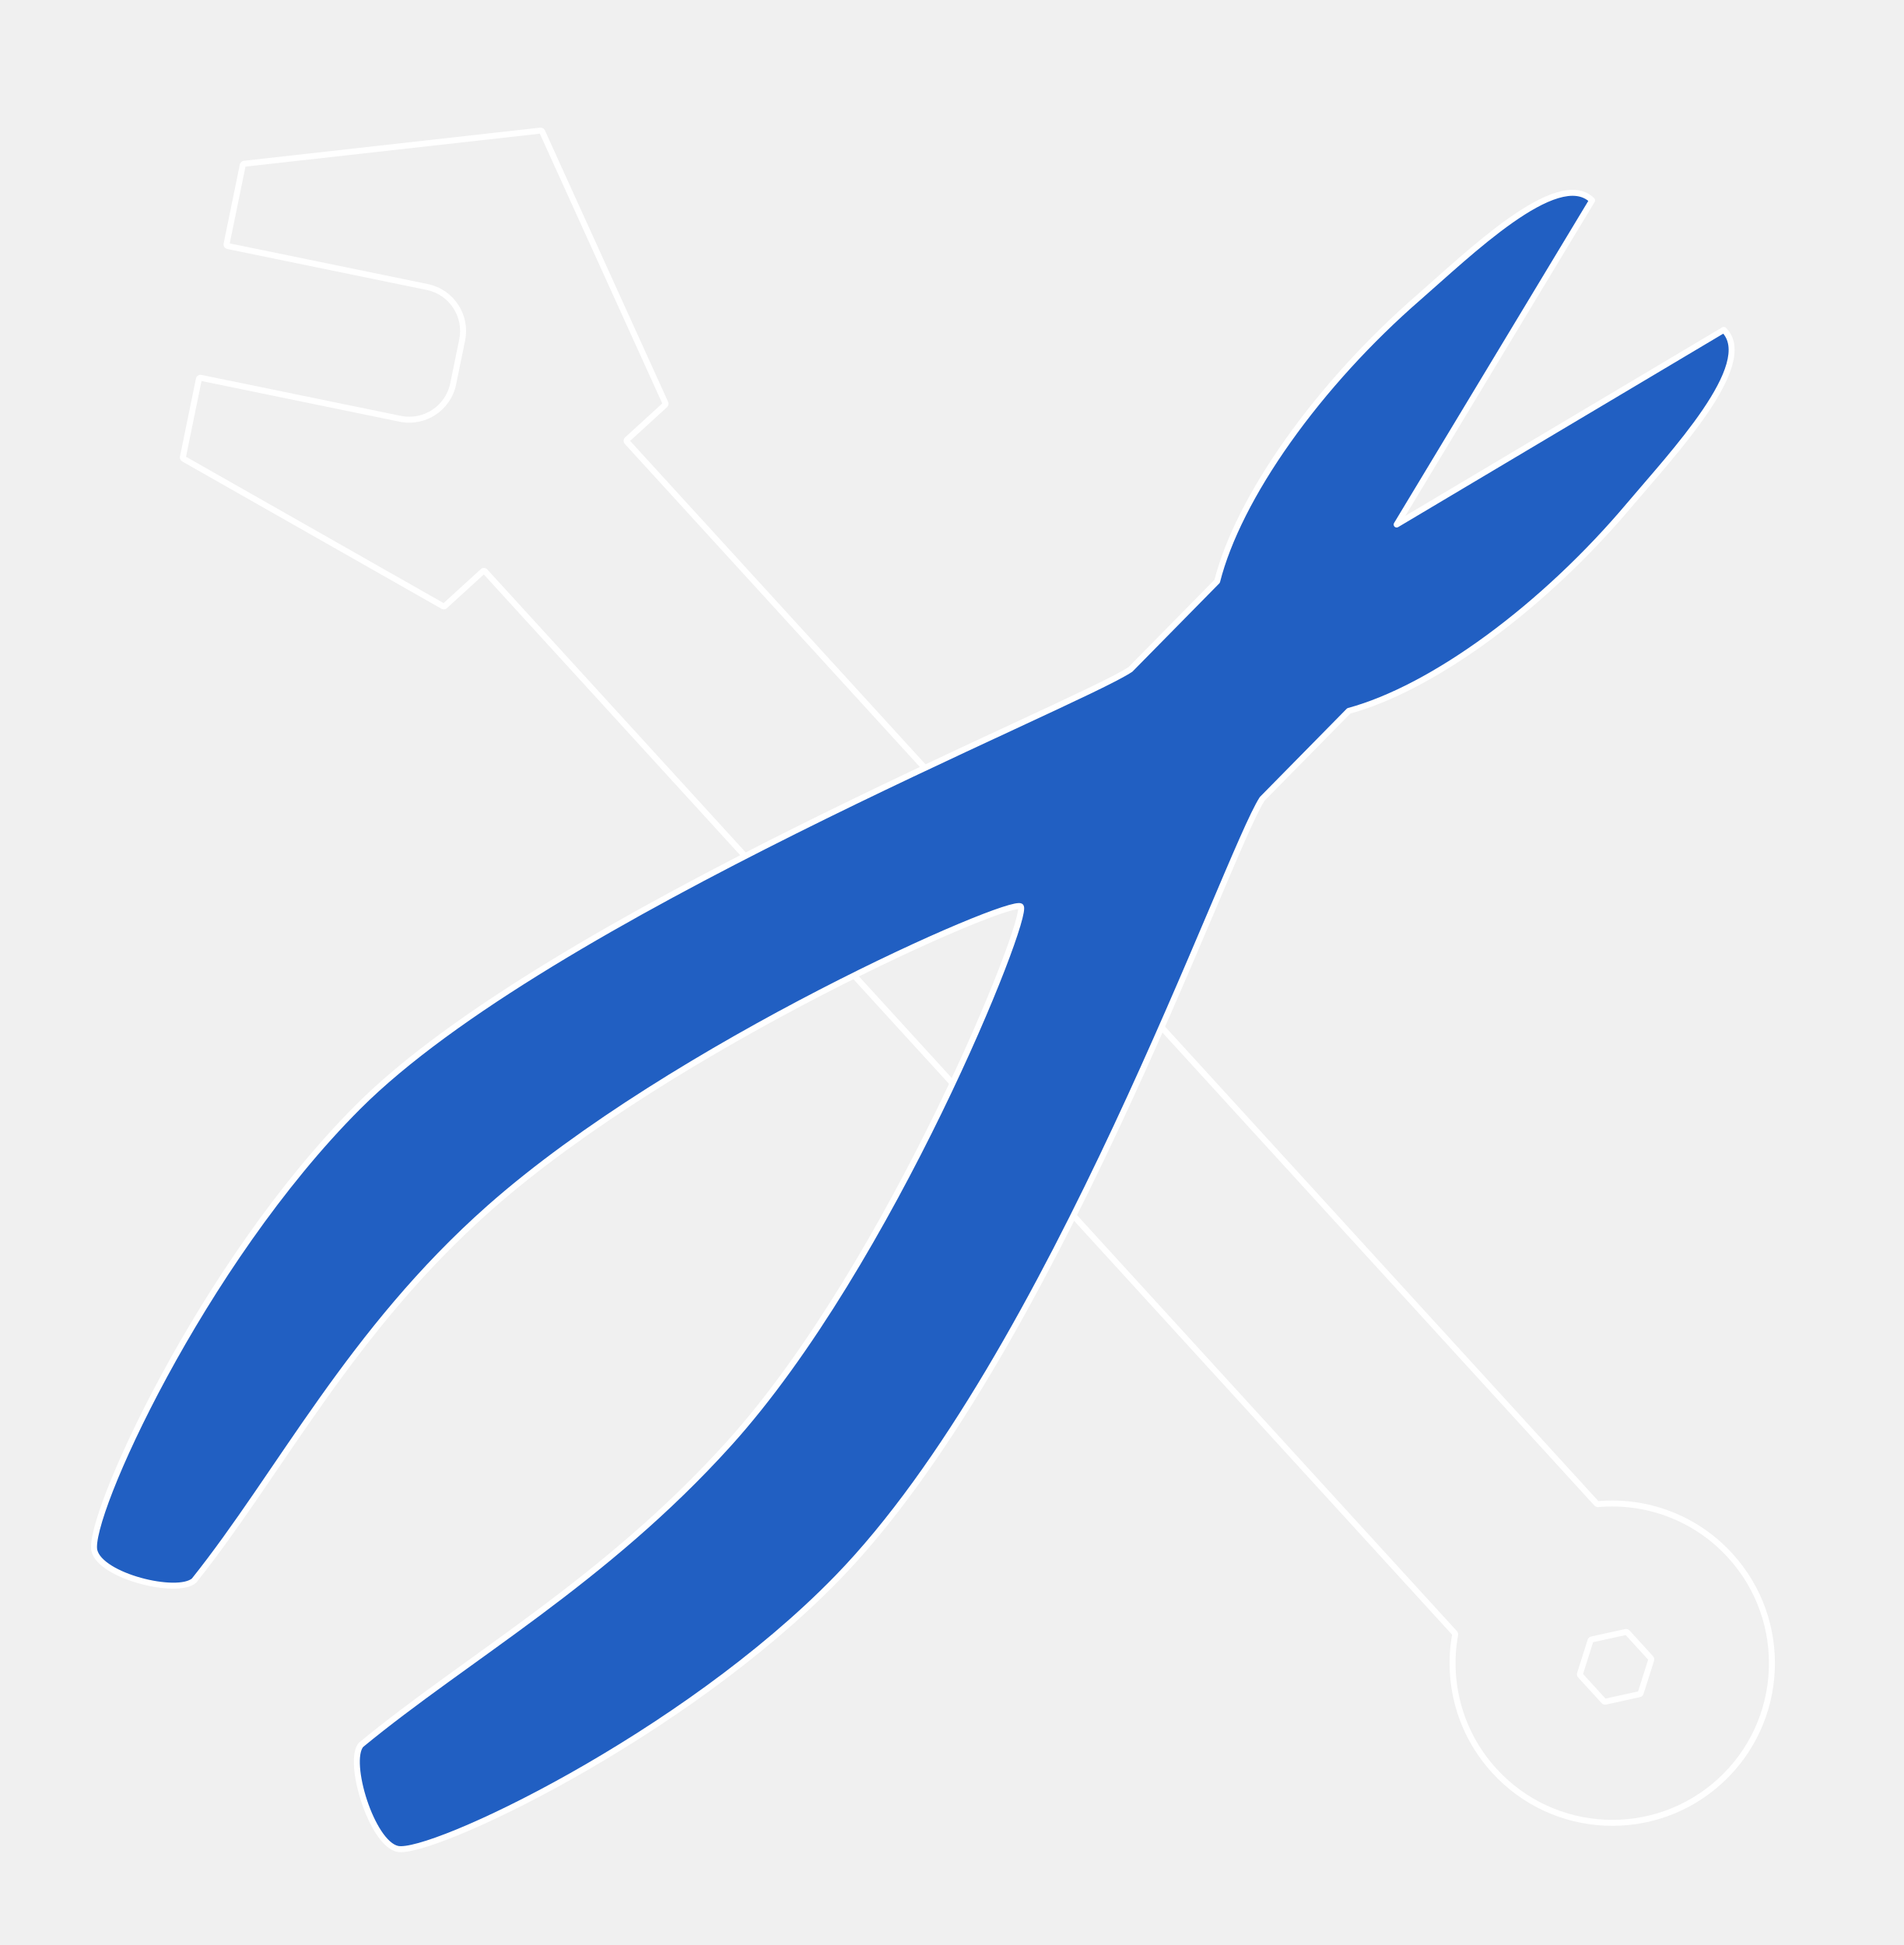
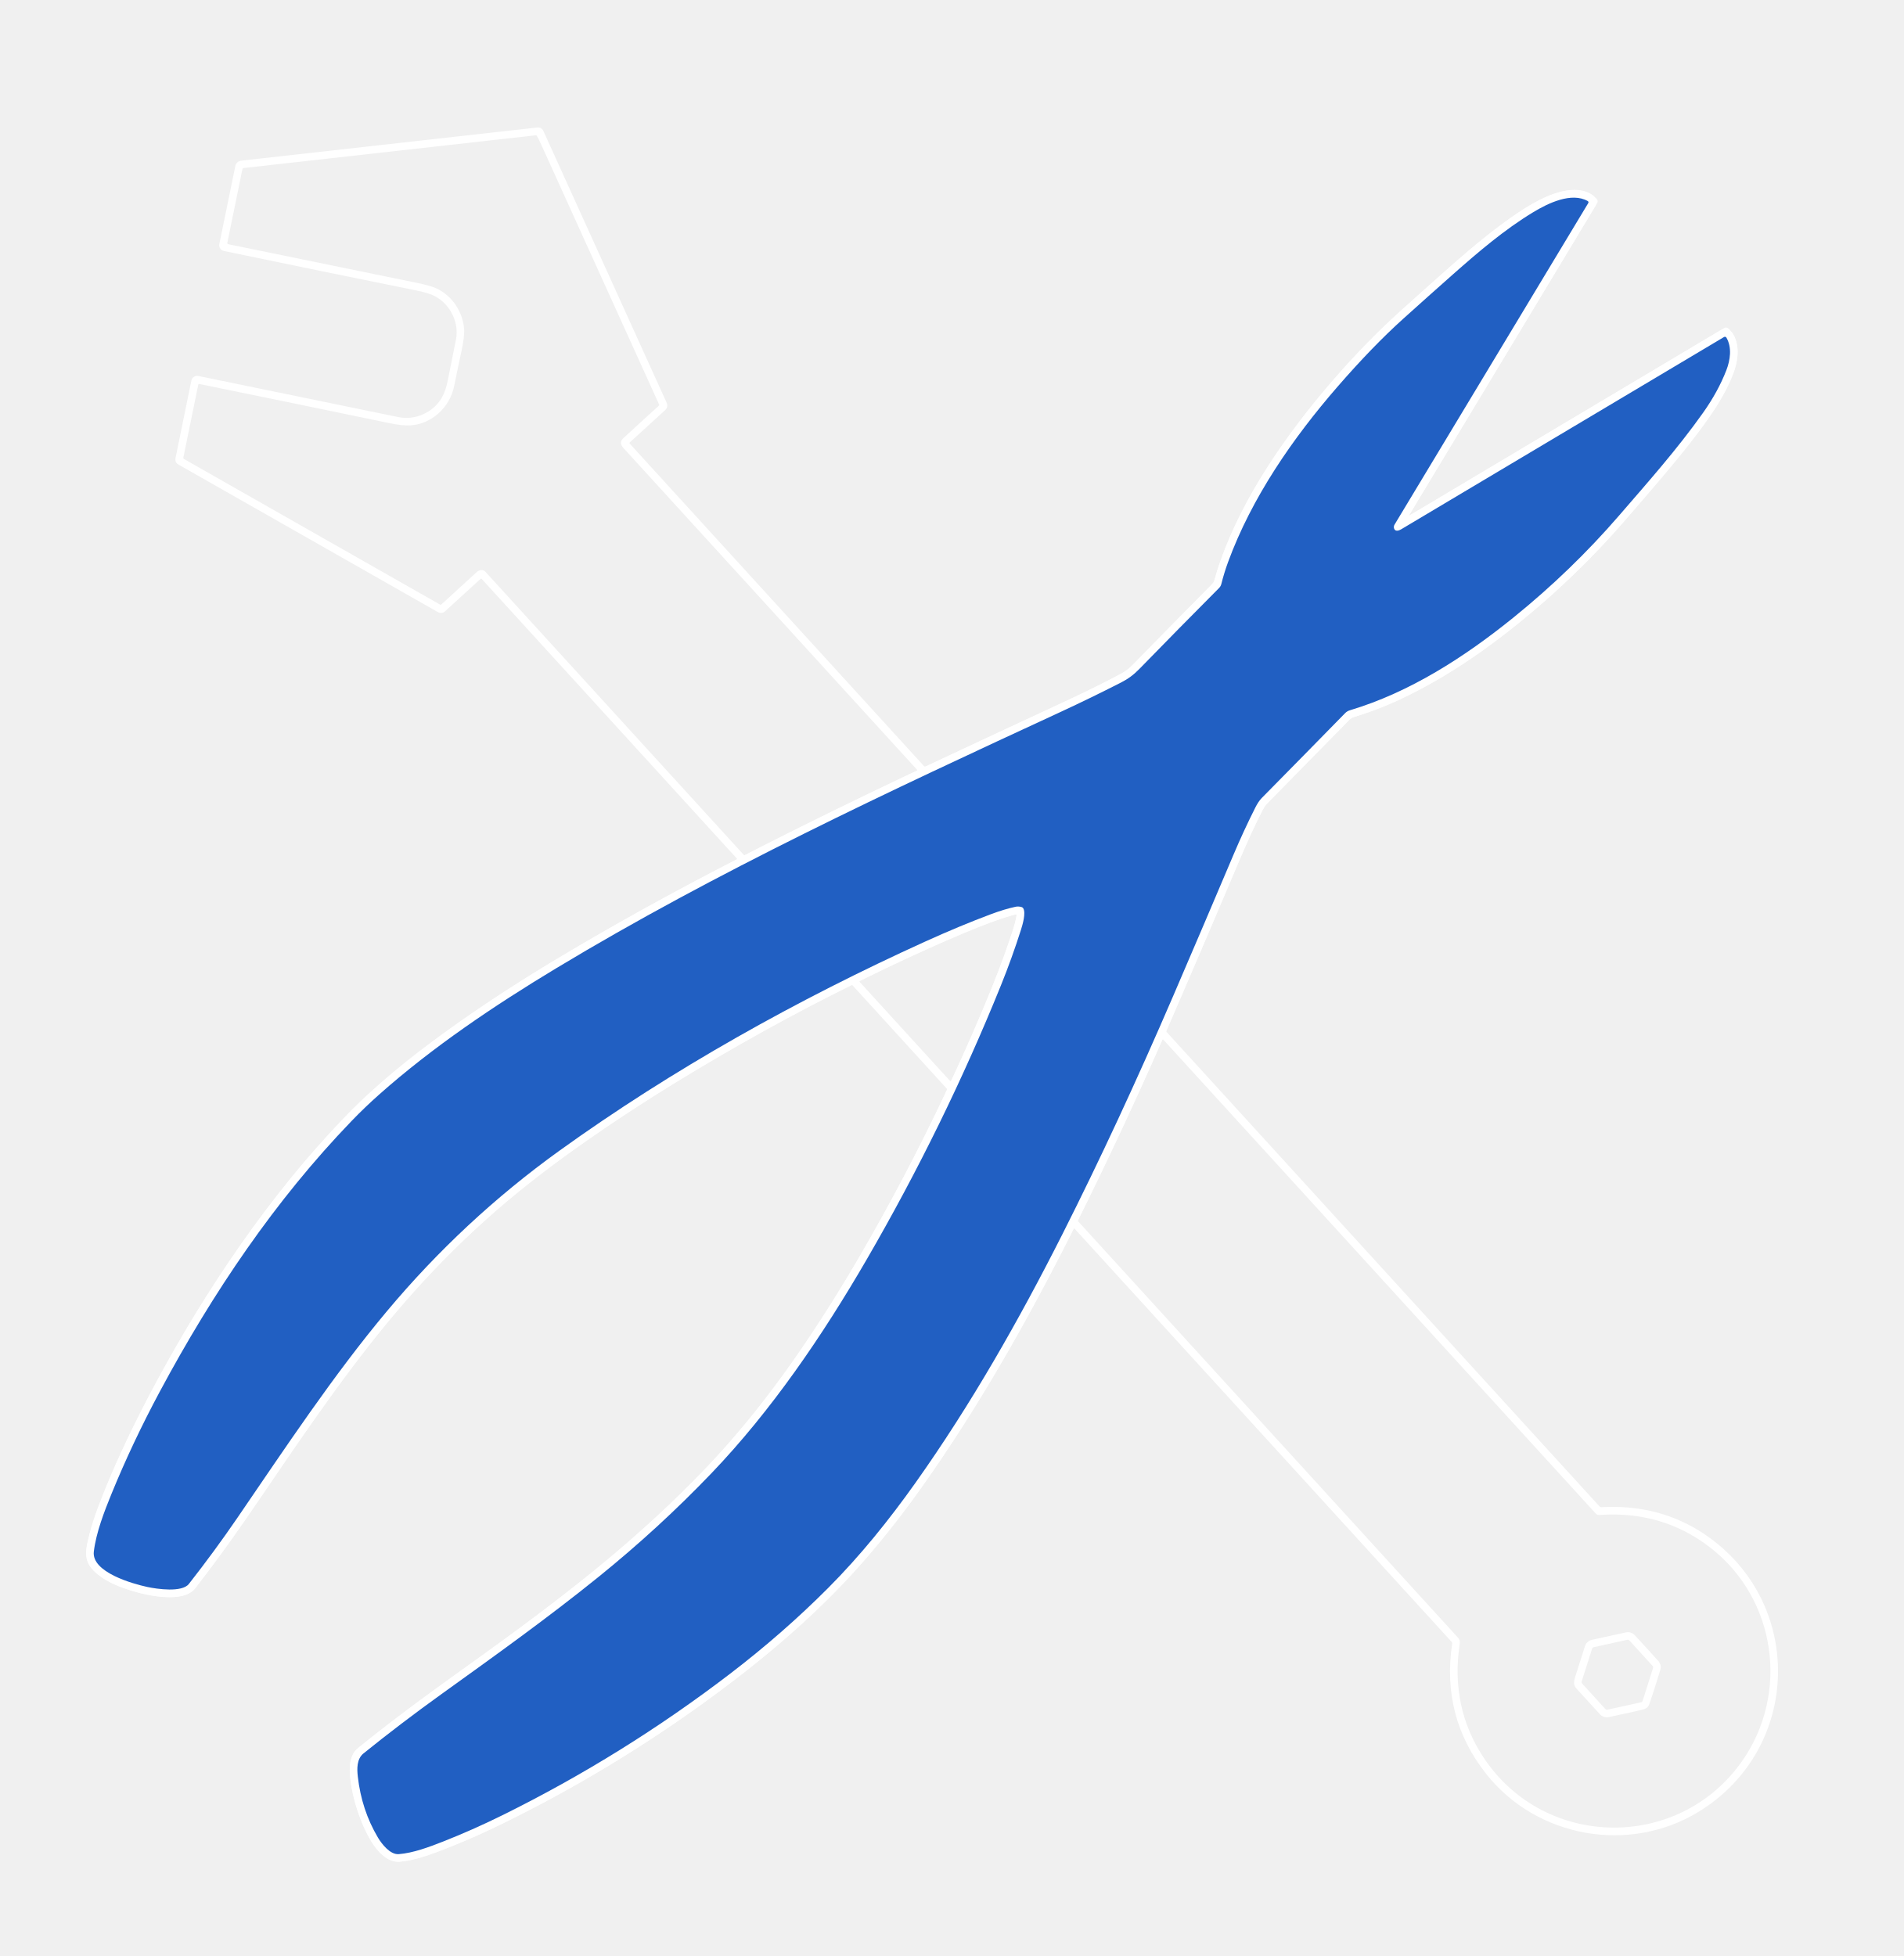
- <svg xmlns="http://www.w3.org/2000/svg" width="319" height="326" viewBox="0 0 319 326" fill="none">
-   <path d="M266.864 275.276L272.565 274.024L272.35 273.047L266.65 274.299L266.864 275.276ZM272.357 273.958L276.294 278.269L277.033 277.595L273.096 273.283L272.357 273.958ZM276.248 278.057L274.484 283.62L275.438 283.922L277.201 278.359L276.248 278.057ZM274.645 283.473L268.945 284.725L269.16 285.702L274.86 284.45L274.645 283.473ZM269.153 284.791L265.215 280.479L264.477 281.154L268.414 285.465L269.153 284.791ZM265.262 280.692L267.025 275.129L266.072 274.827L264.309 280.39L265.262 280.692ZM40.983 27.945L90.627 22.388L90.515 21.394L40.871 26.951L40.983 27.945ZM90.404 22.261L111.055 67.764L111.965 67.35L91.315 21.848L90.404 22.261ZM74.48 101.163L31.035 76.476L30.541 77.345L73.986 102.033L74.48 101.163ZM76.965 56.882L75.456 64.243L76.436 64.444L77.945 57.082L76.965 56.882ZM75.456 64.243C74.678 68.039 70.971 70.483 67.175 69.703L66.974 70.683C71.31 71.574 75.547 68.781 76.436 64.444L75.456 64.243ZM71.501 48.597C75.297 49.377 77.743 53.086 76.965 56.882L77.945 57.082C78.834 52.746 76.039 48.508 71.702 47.617L71.501 48.597ZM38.088 41.73L71.501 48.597L71.702 47.617L38.289 40.751L38.088 41.73ZM38.459 41.008L41.172 27.772L40.192 27.571L37.479 40.807L38.459 41.008ZM31.141 76.709L33.818 63.647L32.839 63.446L30.161 76.508L31.141 76.709ZM67.175 69.703L33.762 62.837L33.561 63.816L66.974 70.683L67.175 69.703ZM80.566 95.401L74.225 101.192L74.899 101.93L81.241 96.139L80.566 95.401ZM111.106 67.513L104.764 73.304L105.439 74.042L111.781 68.251L111.106 67.513ZM289.584 261.058C299.367 271.772 298.617 288.383 287.91 298.161L288.584 298.899C299.7 288.749 300.477 271.505 290.322 260.384L289.584 261.058ZM287.91 298.161C277.202 307.938 260.591 307.18 250.808 296.467L250.07 297.141C260.225 308.262 277.469 309.05 288.584 298.899L287.91 298.161ZM250.808 296.467C245.061 290.173 242.948 281.845 244.355 274.06L243.371 273.882C241.911 281.961 244.104 290.608 250.07 297.141L250.808 296.467ZM244.162 273.392L81.671 95.451L80.933 96.125L243.424 274.066L244.162 273.392ZM267.853 252.602C275.733 251.906 283.836 254.764 289.584 261.058L290.322 260.384C284.356 253.85 275.943 250.884 267.765 251.605L267.853 252.602ZM104.714 74.409L267.205 252.35L267.944 251.675L105.453 73.735L104.714 74.409ZM244.355 274.06C244.398 273.821 244.328 273.574 244.162 273.392L243.424 274.066C243.378 274.016 243.359 273.947 243.371 273.882L244.355 274.06ZM104.764 73.304C104.445 73.595 104.423 74.09 104.714 74.409L105.453 73.735C105.534 73.823 105.528 73.961 105.439 74.042L104.764 73.304ZM81.241 96.139C81.152 96.221 81.014 96.214 80.933 96.125L81.671 95.451C81.38 95.132 80.885 95.11 80.566 95.401L81.241 96.139ZM33.818 63.647C33.794 63.764 33.679 63.84 33.561 63.816L33.762 62.837C33.339 62.75 32.925 63.023 32.839 63.446L33.818 63.647ZM38.289 40.751C38.407 40.775 38.483 40.89 38.459 41.008L37.479 40.807C37.392 41.23 37.665 41.643 38.088 41.73L38.289 40.751ZM31.035 76.476C31.117 76.522 31.16 76.616 31.141 76.709L30.161 76.508C30.093 76.84 30.246 77.178 30.541 77.345L31.035 76.476ZM73.986 102.033C74.28 102.2 74.649 102.159 74.899 101.93L74.225 101.192C74.295 101.128 74.397 101.117 74.48 101.163L73.986 102.033ZM111.055 67.764C111.016 67.678 111.037 67.576 111.106 67.513L111.781 68.251C112.031 68.023 112.105 67.659 111.965 67.35L111.055 67.764ZM90.627 22.388C90.533 22.398 90.443 22.347 90.404 22.261L91.315 21.848C91.175 21.54 90.852 21.356 90.515 21.394L90.627 22.388ZM40.871 26.951C40.534 26.989 40.26 27.239 40.192 27.571L41.172 27.772C41.153 27.865 41.076 27.934 40.983 27.945L40.871 26.951ZM265.215 280.479C265.268 280.537 265.286 280.618 265.262 280.692L264.309 280.39C264.224 280.656 264.288 280.947 264.477 281.154L265.215 280.479ZM268.945 284.725C269.021 284.708 269.1 284.734 269.153 284.791L268.414 285.465C268.602 285.672 268.887 285.762 269.16 285.702L268.945 284.725ZM274.484 283.62C274.508 283.546 274.569 283.49 274.645 283.473L274.86 284.45C275.133 284.39 275.353 284.189 275.438 283.922L274.484 283.62ZM276.294 278.269C276.242 278.212 276.224 278.131 276.248 278.057L277.201 278.359C277.285 278.092 277.221 277.801 277.033 277.595L276.294 278.269ZM272.565 274.024C272.489 274.04 272.41 274.015 272.357 273.958L273.096 273.283C272.907 273.077 272.623 272.987 272.35 273.047L272.565 274.024ZM267.765 251.605C267.831 251.6 267.897 251.624 267.944 251.675L267.205 252.35C267.371 252.531 267.611 252.623 267.853 252.602L267.765 251.605ZM266.65 274.299C266.377 274.359 266.157 274.56 266.072 274.827L267.025 275.129C267.002 275.203 266.941 275.259 266.864 275.276L266.65 274.299Z" fill="white" />
-   <path d="M60.052 185.487C91.657 153.883 180.258 118.338 189.461 112.189L203.98 97.434C205.736 90.518 209.878 82.309 215.883 73.846C221.888 65.382 229.486 57.043 237.716 49.885C245.947 42.725 261.078 27.922 266.824 33.577L234.058 87.918L288.887 55.29C294.633 60.945 280.074 76.311 273.048 84.655C266.021 92.999 257.805 100.729 249.439 106.869C241.072 113.008 232.931 117.281 226.044 119.147L211.524 133.903C205.524 143.203 176.096 227.701 140.316 264.477C114.301 291.217 72.034 311.104 66.61 309.884C62.271 308.909 58.12 295.3 60.493 292.461C78.302 277.783 101.307 265.075 122.165 241.969C149.341 211.864 172.663 153.511 171.059 151.933C169.455 150.354 112.952 175.092 82.016 202.458C58.701 223.082 46.908 246.887 32.517 264.929C29.717 267.347 16.863 264.222 15.818 259.899C14.512 254.495 33.672 211.866 60.052 185.487Z" fill="#215FC2" />
-   <path d="M189.461 112.189L189.739 112.605C189.767 112.586 189.793 112.565 189.817 112.54L189.461 112.189ZM32.517 264.929L32.843 265.307L32.879 265.277L32.907 265.241L32.517 264.929ZM211.524 133.903L211.168 133.552C211.144 133.576 211.123 133.603 211.104 133.632L211.524 133.903ZM60.493 292.461L60.175 292.076L60.139 292.105L60.11 292.141L60.493 292.461ZM288.887 55.29L289.238 54.934C289.076 54.774 288.827 54.744 288.631 54.86L288.887 55.29ZM226.044 119.147L225.913 118.665C225.828 118.688 225.75 118.733 225.688 118.796L226.044 119.147ZM203.98 97.434L204.337 97.784C204.399 97.721 204.443 97.643 204.465 97.557L203.98 97.434ZM266.824 33.577L267.252 33.835C267.371 33.637 267.339 33.383 267.175 33.221L266.824 33.577ZM234.058 87.918L233.63 87.66C233.511 87.856 233.542 88.108 233.703 88.27C233.865 88.433 234.117 88.465 234.314 88.347L234.058 87.918ZM189.183 111.774C188.068 112.519 185.711 113.731 182.337 115.358C178.976 116.978 174.64 118.992 169.592 121.338C159.498 126.029 146.566 132.039 132.934 138.845C105.691 152.446 75.567 169.265 59.699 185.133L60.406 185.84C76.142 170.104 106.121 153.349 133.381 139.74C146.999 132.94 159.919 126.936 170.013 122.245C175.059 119.9 179.402 117.882 182.771 116.258C186.128 114.64 188.553 113.397 189.739 112.605L189.183 111.774ZM59.699 185.133C46.463 198.369 35.051 215.666 27.113 230.32C23.143 237.65 20.037 244.328 18.003 249.519C16.987 252.114 16.235 254.346 15.778 256.106C15.549 256.986 15.392 257.757 15.313 258.402C15.236 259.036 15.229 259.591 15.332 260.016L16.304 259.781C16.244 259.531 16.233 259.119 16.306 258.523C16.378 257.937 16.524 257.212 16.746 256.357C17.189 254.649 17.926 252.458 18.934 249.884C20.95 244.738 24.038 238.098 27.992 230.797C35.903 216.191 47.262 198.984 60.406 185.84L59.699 185.133ZM15.332 260.016C15.642 261.296 16.787 262.393 18.212 263.274C19.659 264.169 21.498 264.905 23.376 265.424C25.256 265.942 27.201 266.25 28.867 266.271C29.7 266.281 30.476 266.221 31.146 266.072C31.81 265.925 32.407 265.684 32.843 265.307L32.19 264.55C31.927 264.778 31.509 264.968 30.93 265.096C30.357 265.223 29.662 265.281 28.88 265.271C27.316 265.251 25.457 264.961 23.642 264.46C21.827 263.959 20.082 263.255 18.737 262.423C17.37 261.578 16.517 260.663 16.304 259.781L15.332 260.016ZM32.907 265.241C40.113 256.208 46.691 245.7 54.328 234.951C61.979 224.181 70.73 213.108 82.347 202.832L81.685 202.083C69.987 212.431 61.184 223.573 53.512 234.372C45.826 245.192 39.312 255.608 32.126 264.617L32.907 265.241ZM211.104 133.632C210.329 134.834 209.197 137.209 207.752 140.473C206.301 143.75 204.518 147.961 202.438 152.862C198.276 162.666 192.92 175.242 186.635 188.675C174.056 215.558 157.784 245.807 139.958 264.129L140.675 264.826C158.629 246.372 174.961 215.984 187.541 189.099C193.835 175.647 199.197 163.057 203.359 153.252C205.44 148.348 207.22 144.146 208.667 140.878C210.119 137.596 211.22 135.297 211.944 134.174L211.104 133.632ZM139.958 264.129C126.995 277.452 109.969 289.082 95.496 297.23C88.262 301.303 81.675 304.501 76.566 306.602C74.011 307.653 71.833 308.427 70.133 308.899C69.283 309.135 68.561 309.293 67.977 309.374C67.382 309.457 66.97 309.453 66.72 309.397L66.5 310.372C66.928 310.468 67.482 310.452 68.115 310.365C68.758 310.275 69.525 310.105 70.401 309.862C72.153 309.376 74.37 308.586 76.947 307.527C82.101 305.407 88.725 302.19 95.987 298.101C110.508 289.926 127.622 278.242 140.675 264.826L139.958 264.129ZM66.72 309.397C65.836 309.198 64.857 308.312 63.907 306.874C62.976 305.463 62.141 303.625 61.509 301.714C60.877 299.804 60.456 297.848 60.336 296.208C60.277 295.387 60.293 294.661 60.39 294.065C60.489 293.463 60.661 293.04 60.877 292.782L60.11 292.141C59.732 292.593 59.516 293.216 59.403 293.905C59.29 294.601 59.276 295.411 59.339 296.28C59.466 298.021 59.908 300.06 60.56 302.028C61.211 303.997 62.08 305.921 63.073 307.425C64.048 308.902 65.214 310.083 66.5 310.372L66.72 309.397ZM60.811 292.847C69.706 285.517 79.871 278.699 90.485 270.777C101.082 262.867 112.076 253.892 122.536 242.304L121.794 241.634C111.396 253.153 100.459 262.084 89.887 269.975C79.332 277.853 69.09 284.728 60.175 292.076L60.811 292.847ZM122.536 242.304C136.172 227.199 148.821 205.034 157.854 186.472C162.373 177.187 165.993 168.791 168.384 162.614C169.579 159.526 170.47 156.986 171.012 155.163C171.283 154.253 171.471 153.508 171.565 152.958C171.612 152.685 171.639 152.44 171.637 152.238C171.635 152.137 171.627 152.03 171.601 151.927C171.577 151.83 171.527 151.692 171.409 151.576L170.708 152.289C170.673 152.255 170.653 152.222 170.644 152.202C170.634 152.182 170.631 152.169 170.631 152.169C170.63 152.168 170.632 152.174 170.634 152.189C170.635 152.204 170.636 152.224 170.637 152.251C170.638 152.364 170.622 152.541 170.58 152.789C170.495 153.281 170.32 153.982 170.054 154.877C169.522 156.665 168.642 159.177 167.451 162.253C165.071 168.401 161.463 176.771 156.955 186.035C147.934 204.57 135.334 226.634 121.794 241.634L122.536 242.304ZM82.347 202.832C97.769 189.19 119.586 176.186 137.766 166.785C146.853 162.086 155.021 158.293 161.013 155.774C164.011 154.514 166.456 153.576 168.197 153.003C169.07 152.716 169.752 152.525 170.232 152.43C170.474 152.382 170.645 152.362 170.754 152.361C170.809 152.361 170.831 152.365 170.831 152.365C170.83 152.365 170.817 152.362 170.796 152.352C170.776 152.342 170.743 152.323 170.708 152.289L171.409 151.576C171.293 151.462 171.154 151.413 171.056 151.391C170.953 151.367 170.846 151.36 170.746 151.361C170.545 151.363 170.304 151.396 170.037 151.449C169.498 151.556 168.771 151.761 167.885 152.053C166.108 152.638 163.634 153.587 160.626 154.852C154.606 157.383 146.414 161.188 137.307 165.897C119.101 175.311 97.199 188.359 81.685 202.083L82.347 202.832ZM288.536 55.646C289.784 56.874 289.988 58.667 289.343 60.955C288.699 63.243 287.234 65.901 285.344 68.683C281.563 74.246 276.198 80.138 272.665 84.333L273.43 84.977C276.923 80.829 282.352 74.865 286.171 69.245C288.08 66.436 289.617 63.671 290.306 61.226C290.994 58.782 290.863 56.533 289.238 54.934L288.536 55.646ZM272.665 84.333C265.663 92.648 257.476 100.351 249.143 106.466L249.735 107.272C258.135 101.108 266.379 93.35 273.43 84.977L272.665 84.333ZM249.143 106.466C240.805 112.584 232.72 116.82 225.913 118.665L226.175 119.63C233.141 117.742 241.339 113.433 249.735 107.272L249.143 106.466ZM204.465 97.557C206.2 90.721 210.307 82.569 216.291 74.135L215.475 73.556C209.449 82.049 205.272 90.315 203.496 97.311L204.465 97.557ZM216.291 74.135C222.272 65.705 229.843 57.396 238.044 50.262L237.388 49.507C229.129 56.691 221.504 65.059 215.475 73.556L216.291 74.135ZM238.044 50.262C242.183 46.662 247.988 41.204 253.489 37.334C256.241 35.399 258.875 33.893 261.152 33.212C263.43 32.531 265.226 32.706 266.473 33.933L267.175 33.221C265.549 31.621 263.299 31.526 260.866 32.254C258.432 32.981 255.692 34.563 252.914 36.517C247.356 40.425 241.48 45.948 237.388 49.507L238.044 50.262ZM266.396 33.319L233.63 87.66L234.486 88.176L267.252 33.835L266.396 33.319ZM234.314 88.347L289.143 55.72L288.631 54.86L233.802 87.488L234.314 88.347ZM211.881 134.254L226.4 119.498L225.688 118.796L211.168 133.552L211.881 134.254ZM189.817 112.54L204.337 97.784L203.624 97.083L189.104 111.839L189.817 112.54Z" fill="white" />
+ <svg xmlns="http://www.w3.org/2000/svg" width="251" height="258" viewBox="0 0 251 258" fill="none">
+   <path d="M183.833 69.685C183.811 69.606 183.804 69.524 183.815 69.443C183.825 69.362 183.852 69.284 183.893 69.215L209.45 26.785C209.464 26.763 209.473 26.739 209.476 26.714C209.48 26.688 209.478 26.662 209.472 26.638C209.465 26.613 209.454 26.59 209.438 26.57C209.423 26.549 209.403 26.532 209.381 26.52C207.24 25.315 204.176 26.783 202.168 28.003C198.381 30.298 194.982 33.208 191.658 36.143C189.447 38.098 187.226 40.081 184.995 42.093C182.319 44.508 179.46 47.466 176.418 50.968C170.434 57.85 165.045 65.683 161.943 74.153C161.598 75.098 161.304 76.056 161.061 77.028C161.008 77.236 160.905 77.416 160.754 77.568C157.269 81.069 153.777 84.617 150.277 88.21C149.485 89.023 148.768 89.548 147.819 90.033C145.142 91.399 142.496 92.688 139.882 93.898C117.317 104.34 94.502 114.958 73.331 127.725C65.182 132.64 57.05 138.108 49.979 144.39C48.724 145.503 47.51 146.669 46.338 147.888C36.281 158.335 28.096 170.45 21.088 183.525C18.671 188.033 16.541 192.543 14.699 197.053C13.748 199.385 12.684 202.12 12.374 204.643C12.037 207.385 17.519 208.913 19.425 209.323C20.716 209.6 24.005 210.075 24.904 208.928C27.185 206.014 29.312 203.117 31.283 200.235C37.649 190.93 43.95 181.4 51.028 172.945C57.748 164.917 65.32 157.868 73.743 151.8C88.636 141.073 105.219 131.808 122.053 124.173C125.101 122.791 127.972 121.596 130.666 120.588C131.854 120.143 132.938 119.815 133.921 119.605C134.177 119.55 134.444 119.563 134.72 119.643C134.767 119.655 134.81 119.677 134.848 119.707C134.887 119.736 134.918 119.773 134.942 119.815C135.304 120.438 134.85 121.97 134.64 122.633C133.854 125.104 132.976 127.543 132.005 129.948C126.997 142.339 121.089 154.404 114.283 166.143C108.479 176.148 101.758 186.028 93.831 194.313C89.212 199.139 84.254 203.693 78.958 207.975C72.242 213.403 65.204 218.433 58.204 223.465C54.619 226.042 51.194 228.648 47.929 231.285C47.03 232.013 47.07 233.325 47.185 234.328C47.516 237.273 48.402 239.958 49.842 242.383C50.349 243.233 51.458 244.655 52.582 244.565C54.495 244.413 56.54 243.643 58.341 242.938C60.965 241.909 63.597 240.743 66.238 239.438C76.854 234.191 86.857 227.977 96.246 220.795C100.911 217.227 105.234 213.446 109.215 209.453C113.436 205.223 117.255 200.475 120.711 195.605C128.069 185.238 134.398 174.09 140.127 162.745C145.01 153.073 149.891 142.57 154.77 131.235C157.481 124.937 160.115 118.763 162.675 112.715C163.567 110.608 164.523 108.543 165.542 106.52C165.754 106.098 166.046 105.61 166.376 105.273C170.104 101.494 173.774 97.758 177.385 94.065C177.56 93.885 177.78 93.753 178.022 93.683C185.889 91.335 193.142 86.665 199.593 81.445C204.608 77.39 209.293 72.888 213.536 67.973C217.32 63.59 221.176 59.26 224.585 54.448C225.906 52.586 226.931 50.712 227.662 48.825C228.167 47.515 228.424 45.84 227.667 44.535C227.652 44.509 227.632 44.486 227.607 44.467C227.583 44.449 227.556 44.435 227.526 44.428C227.497 44.42 227.467 44.418 227.437 44.423C227.407 44.427 227.378 44.437 227.353 44.453C213.158 52.906 198.959 61.364 184.755 69.828C184.453 70.008 183.971 70.155 183.833 69.685Z" stroke="white" stroke-width="2" />
+   <path d="M185.892 67.84C185.799 67.993 185.829 68.024 185.982 67.933C199.79 59.708 213.594 51.484 227.394 43.263C227.741 43.058 228.065 43.435 228.258 43.678C230.453 46.453 228.065 50.825 226.527 53.303C225.1 55.601 223.045 58.341 220.361 61.523C217.527 64.883 215.418 67.353 214.034 68.935C209.289 74.36 204.08 79.266 198.407 83.653C194.233 86.883 189.997 89.576 185.7 91.733C183.427 92.873 181.084 93.808 178.67 94.54C178.373 94.629 178.119 94.78 177.908 94.995C174.27 98.677 170.653 102.359 167.056 106.043C166.814 106.29 166.647 106.585 166.484 106.895C165.558 108.675 164.546 110.864 163.447 113.463C160.061 121.458 156.851 128.958 153.817 135.965C153.806 135.991 153.802 136.019 153.807 136.046C153.811 136.074 153.823 136.099 153.842 136.12L210.952 198.72C211.006 198.778 211.072 198.806 211.15 198.803C216.293 198.511 220.851 199.708 224.824 202.395C238.018 211.315 237.621 230.653 223.997 238.98C214.846 244.575 202.651 242.388 196.007 234.003C192.036 228.991 190.534 223.258 191.502 216.803C191.515 216.714 191.492 216.637 191.432 216.57L141.726 162.085C141.665 162.018 141.613 162.026 141.572 162.108C135.65 173.9 129.079 185.545 121.519 196.2C119.198 199.472 116.729 202.624 114.111 205.658C109.521 210.975 104.214 215.815 98.687 220.16C88.29 228.337 77.152 235.289 65.27 241.018C62.738 242.239 60.169 243.333 57.563 244.298C56.084 244.845 54.451 245.368 52.905 245.55C50.607 245.82 48.981 243.185 48.12 241.308C47.068 239.013 44.82 232.518 47.138 230.635C52.508 226.28 58.072 222.28 63.742 218.23C73.597 211.188 82.977 203.878 91.412 195.383C96.916 189.835 101.709 183.825 106.252 177.078C108.591 173.601 110.822 170.053 112.945 166.433C117.267 159.058 121.243 151.5 124.873 143.76C124.903 143.695 124.894 143.636 124.846 143.583L112.451 129.993C112.396 129.934 112.333 129.923 112.263 129.958C104.787 133.641 97.038 137.931 89.016 142.828C81.183 147.608 74.304 152.398 68.379 157.2C60.972 163.205 54.513 169.995 48.649 177.473C43.617 183.893 38.836 190.958 34.144 197.863C31.491 201.766 28.717 205.614 25.822 209.408C23.921 211.895 17.84 210.135 15.39 209.113C13.999 208.531 12.887 207.772 12.053 206.835C11.219 205.895 11.256 204.643 11.531 203.48C11.814 202.277 12.136 201.15 12.498 200.1C13.716 196.568 15.383 192.657 17.498 188.365C23.458 176.268 30.392 165.304 38.297 155.473C40.195 153.109 42.398 150.603 44.905 147.955C48.275 144.395 52.147 140.997 56.519 137.76C62.005 133.7 67.678 129.92 73.539 126.42C81.268 121.805 89.135 117.458 97.141 113.378C97.153 113.371 97.163 113.362 97.172 113.351C97.18 113.34 97.185 113.327 97.188 113.314C97.19 113.3 97.189 113.286 97.186 113.273C97.182 113.26 97.175 113.248 97.166 113.238L63.512 76.348C63.504 76.339 63.494 76.332 63.484 76.328C63.474 76.323 63.462 76.32 63.451 76.32C63.44 76.319 63.428 76.321 63.418 76.325C63.407 76.329 63.398 76.335 63.389 76.343L58.669 80.65C58.548 80.76 58.396 80.829 58.235 80.847C58.073 80.865 57.911 80.831 57.77 80.75L23.542 61.28C23.2 61.087 23.069 60.798 23.147 60.413L25.237 50.195C25.258 50.095 25.297 50.001 25.354 49.916C25.411 49.832 25.484 49.76 25.569 49.704C25.654 49.648 25.749 49.609 25.849 49.59C25.949 49.571 26.052 49.572 26.151 49.593C35.103 51.438 43.91 53.248 52.573 55.023C54.776 55.473 57.183 54.393 58.297 52.395C58.623 51.81 58.878 51.052 59.061 50.12C59.431 48.237 59.785 46.469 60.123 44.818C60.585 42.558 59.381 40.15 57.36 39.068C56.843 38.791 55.981 38.53 54.776 38.285C46.545 36.62 38.128 34.892 29.523 33.1C29.323 33.059 29.148 32.94 29.036 32.769C28.923 32.599 28.883 32.39 28.924 32.19L31.037 21.88C31.074 21.701 31.166 21.539 31.301 21.416C31.435 21.293 31.605 21.216 31.786 21.195L70.859 16.818C71.023 16.799 71.188 16.832 71.33 16.913C71.473 16.994 71.586 17.118 71.654 17.268C76.995 29.051 82.337 40.832 87.68 52.61C87.91 53.115 88.242 53.61 87.718 54.093C86.161 55.528 84.605 56.949 83.05 58.355C83.028 58.375 83.015 58.403 83.014 58.432C83.013 58.462 83.023 58.491 83.042 58.513L121.849 101.05C121.917 101.123 121.997 101.139 122.088 101.098C128.567 98.073 135.047 95.047 141.529 92.02C143.752 90.982 145.881 89.913 147.915 88.813C148.438 88.531 148.885 88.2 149.256 87.82C152.675 84.317 156.17 80.762 159.741 77.155C159.961 76.933 160.114 76.672 160.201 76.37C161.826 70.63 164.796 65.048 168.148 60.113C172.936 53.066 178.41 46.743 184.569 41.145C186.702 39.207 188.904 37.233 191.177 35.225C194.321 32.449 197.151 30.178 199.669 28.413C202.141 26.683 207.888 23.185 210.588 26.273C210.647 26.34 210.682 26.425 210.69 26.514C210.698 26.603 210.677 26.693 210.63 26.77L185.892 67.84ZM62.833 75.49C63.2 75.158 63.679 75.05 64.046 75.453C75.405 87.904 86.754 100.343 98.092 112.77C98.131 112.813 98.176 112.822 98.227 112.795C105.728 108.97 113.282 105.263 120.89 101.675C120.904 101.669 120.916 101.659 120.926 101.647C120.936 101.634 120.942 101.62 120.946 101.605C120.949 101.589 120.948 101.573 120.944 101.558C120.94 101.543 120.933 101.529 120.922 101.518C108.15 87.513 95.382 73.519 82.618 59.535C82.131 59.003 81.471 58.47 82.241 57.76C83.797 56.322 85.347 54.905 86.888 53.51C86.909 53.492 86.924 53.468 86.93 53.441C86.936 53.413 86.933 53.385 86.921 53.36C81.746 41.947 76.568 30.528 71.386 19.103C71.152 18.584 70.961 18.201 70.814 17.953C70.768 17.874 70.7 17.84 70.61 17.85L32.145 22.16C32.046 22.172 31.986 22.227 31.966 22.325L29.98 32.015C29.957 32.123 29.999 32.189 30.108 32.213C38.681 33.978 46.987 35.681 55.028 37.323C56.25 37.571 57.133 37.83 57.678 38.1C59.656 39.085 60.989 41.088 61.194 43.3C61.257 43.997 61.141 45.023 60.844 46.38C60.525 47.845 60.204 49.369 59.883 50.953C59.316 53.755 56.898 55.948 54.091 56.108C53.405 56.148 52.484 56.048 51.326 55.808C42.922 54.059 34.579 52.339 26.299 50.648C26.214 50.631 26.162 50.665 26.144 50.75L24.181 60.345C24.163 60.435 24.194 60.503 24.273 60.548L58.025 79.745C58.053 79.761 58.086 79.768 58.118 79.764C58.15 79.761 58.181 79.747 58.205 79.725C59.723 78.335 61.266 76.924 62.833 75.49ZM183.832 69.685C183.809 69.606 183.803 69.524 183.813 69.443C183.823 69.362 183.85 69.284 183.892 69.215L209.449 26.785C209.462 26.763 209.471 26.739 209.475 26.714C209.478 26.688 209.477 26.663 209.47 26.638C209.464 26.613 209.452 26.59 209.437 26.57C209.421 26.549 209.401 26.533 209.379 26.52C207.239 25.315 204.174 26.783 202.166 28.003C198.38 30.298 194.981 33.208 191.657 36.143C189.446 38.098 187.224 40.081 184.993 42.093C182.318 44.508 179.459 47.466 176.417 50.968C170.433 57.85 165.043 65.683 161.941 74.153C161.597 75.098 161.303 76.056 161.06 77.028C161.006 77.236 160.904 77.416 160.752 77.568C157.268 81.069 153.775 84.617 150.275 88.21C149.484 89.023 148.767 89.548 147.818 90.033C145.141 91.399 142.495 92.688 139.881 93.898C117.316 104.34 94.501 114.958 73.329 127.725C65.18 132.64 57.048 138.108 49.978 144.39C48.722 145.503 47.509 146.669 46.336 147.888C36.279 158.335 28.095 170.45 21.087 183.525C18.669 188.033 16.539 192.543 14.698 197.053C13.746 199.385 12.682 202.12 12.373 204.643C12.036 207.385 17.518 208.913 19.423 209.323C20.714 209.6 24.004 210.075 24.903 208.928C27.184 206.014 29.31 203.117 31.281 200.235C37.648 190.93 43.949 181.4 51.027 172.945C57.747 164.917 65.318 157.868 73.742 151.8C88.634 141.073 105.218 131.808 122.051 124.173C125.1 122.791 127.971 121.596 130.665 120.588C131.852 120.143 132.937 119.815 133.919 119.605C134.176 119.55 134.442 119.563 134.718 119.643C134.765 119.655 134.809 119.677 134.847 119.707C134.885 119.736 134.917 119.773 134.941 119.815C135.303 120.438 134.848 121.97 134.638 122.633C133.853 125.104 132.974 127.543 132.004 129.948C126.995 142.339 121.088 154.404 114.281 166.143C108.477 176.148 101.756 186.028 93.829 194.313C89.21 199.139 84.253 203.693 78.956 207.975C72.241 213.403 65.203 218.433 58.202 223.465C54.617 226.042 51.192 228.648 47.927 231.285C47.028 232.013 47.068 233.325 47.183 234.328C47.514 237.273 48.4 239.958 49.84 242.383C50.347 243.233 51.456 244.655 52.58 244.565C54.493 244.413 56.539 243.643 58.34 242.938C60.964 241.909 63.596 240.743 66.237 239.438C76.853 234.191 86.855 227.977 96.244 220.795C100.91 217.227 105.233 213.446 109.214 209.453C113.435 205.223 117.253 200.475 120.71 195.605C128.068 185.238 134.396 174.09 140.126 162.745C145.009 153.073 149.89 142.57 154.768 131.235C157.479 124.937 160.114 118.763 162.673 112.715C163.565 110.608 164.521 108.543 165.54 106.52C165.752 106.098 166.045 105.61 166.374 105.273C170.102 101.494 173.772 97.758 177.383 94.065C177.559 93.885 177.778 93.753 178.02 93.683C185.887 91.335 193.14 86.665 199.591 81.445C204.606 77.39 209.292 72.888 213.535 67.973C217.319 63.59 221.175 59.26 224.584 54.448C225.904 52.586 226.93 50.712 227.661 48.825C228.165 47.515 228.423 45.84 227.666 44.535C227.65 44.509 227.63 44.486 227.606 44.467C227.582 44.449 227.554 44.436 227.525 44.428C227.496 44.42 227.465 44.418 227.435 44.423C227.406 44.427 227.377 44.437 227.351 44.453C213.157 52.906 198.958 61.364 184.754 69.828C184.451 70.008 183.969 70.155 183.832 69.685ZM125.315 142.61C125.323 142.618 125.332 142.624 125.342 142.628C125.352 142.631 125.363 142.632 125.374 142.631C125.384 142.629 125.394 142.624 125.403 142.618C125.412 142.611 125.418 142.603 125.423 142.593C128.412 136.19 131.274 129.66 133.487 122.958C133.724 122.241 133.913 121.508 134.057 120.758C134.061 120.733 134.059 120.709 134.051 120.685C134.044 120.662 134.03 120.641 134.011 120.625C133.993 120.608 133.971 120.597 133.947 120.592C133.923 120.587 133.898 120.588 133.874 120.595C131.691 121.252 129.5 122.048 127.301 122.985C122.476 125.037 117.852 127.163 113.43 129.363C113.336 129.409 113.325 129.471 113.395 129.548L125.315 142.61ZM210.44 199.645L153.437 137.16C153.362 137.077 153.302 137.087 153.257 137.19C149.796 145.09 146.1 153.01 142.168 160.95C142.138 161.008 142.146 161.063 142.191 161.113C159.692 180.294 176.384 198.593 192.269 216.008C192.47 216.228 192.548 216.488 192.503 216.788C191.641 222.456 192.736 227.539 195.788 232.038C203.845 243.91 221.337 244.108 229.654 232.408C236.042 223.418 234.262 210.815 225.453 204.063C221.254 200.843 216.402 199.431 210.898 199.828C210.716 199.841 210.564 199.78 210.44 199.645Z" fill="white" />
+   <path d="M183.833 69.685C183.971 70.155 184.453 70.008 184.755 69.828C198.959 61.364 213.158 52.906 227.353 44.453C227.378 44.437 227.407 44.427 227.437 44.423C227.467 44.418 227.497 44.42 227.526 44.428C227.556 44.435 227.583 44.449 227.607 44.467C227.632 44.486 227.652 44.509 227.667 44.535C228.424 45.84 228.167 47.515 227.662 48.825C226.931 50.712 225.906 52.586 224.585 54.448C221.176 59.26 217.32 63.59 213.536 67.973C209.293 72.888 204.608 77.39 199.593 81.445C193.142 86.665 185.889 91.335 178.022 93.683C177.78 93.753 177.56 93.885 177.385 94.065C173.774 97.758 170.104 101.494 166.376 105.273C166.046 105.61 165.754 106.098 165.542 106.52C164.523 108.543 163.567 110.608 162.675 112.715C160.115 118.763 157.481 124.937 154.77 131.235C149.891 142.57 145.01 153.073 140.127 162.745C134.398 174.09 128.069 185.238 120.711 195.605C117.255 200.475 113.436 205.223 109.215 209.453C105.234 213.446 100.911 217.227 96.246 220.795C86.857 227.977 76.854 234.191 66.238 239.438C63.597 240.743 60.965 241.909 58.341 242.938C56.54 243.643 54.495 244.413 52.582 244.565C51.458 244.655 50.349 243.233 49.842 242.383C48.402 239.958 47.516 237.273 47.185 234.328C47.07 233.325 47.03 232.013 47.929 231.285C51.194 228.648 54.619 226.042 58.204 223.465C65.204 218.433 72.242 213.403 78.958 207.975C84.254 203.693 89.212 199.139 93.831 194.313C101.758 186.028 108.479 176.148 114.283 166.143C121.089 154.404 126.997 142.339 132.005 129.948C132.976 127.543 133.854 125.104 134.64 122.633C134.85 121.97 135.304 120.438 134.942 119.815C134.918 119.773 134.887 119.736 134.848 119.707C134.81 119.677 134.767 119.655 134.72 119.643C134.444 119.563 134.177 119.55 133.921 119.605C132.938 119.815 131.854 120.143 130.666 120.588C127.972 121.596 125.101 122.791 122.053 124.173C105.219 131.808 88.636 141.073 73.743 151.8C65.32 157.868 57.748 164.917 51.028 172.945C43.95 181.4 37.649 190.93 31.283 200.235C29.312 203.117 27.185 206.014 24.904 208.928C24.005 210.075 20.716 209.6 19.425 209.323C17.519 208.913 12.037 207.385 12.374 204.643C12.684 202.12 13.748 199.385 14.699 197.053C16.541 192.543 18.671 188.033 21.088 183.525C28.096 170.45 36.281 158.335 46.338 147.888C47.51 146.669 48.724 145.503 49.979 144.39C57.05 138.108 65.182 132.64 73.331 127.725C94.502 114.958 117.317 104.34 139.882 93.898C142.496 92.688 145.142 91.399 147.819 90.033C148.768 89.548 149.485 89.023 150.277 88.21C153.777 84.617 157.269 81.069 160.754 77.568C160.905 77.416 161.008 77.236 161.061 77.028C161.304 76.056 161.598 75.098 161.943 74.153C165.045 65.683 170.434 57.85 176.418 50.968C179.46 47.466 182.319 44.508 184.995 42.093C187.226 40.081 189.447 38.098 191.658 36.143C194.982 33.208 198.381 30.298 202.168 28.003C204.176 26.783 207.24 25.315 209.381 26.52C209.403 26.532 209.423 26.549 209.438 26.57C209.454 26.59 209.465 26.613 209.472 26.638C209.478 26.662 209.48 26.688 209.476 26.714C209.473 26.739 209.464 26.763 209.45 26.785L183.893 69.215C183.852 69.284 183.825 69.362 183.815 69.443C183.804 69.524 183.811 69.606 183.833 69.685Z" fill="#215FC2" />
+   <path d="M218.951 220.267C218.494 221.762 218.022 223.295 217.495 224.785C217.263 225.445 216.646 225.497 216.039 225.635C214.689 225.943 213.392 226.228 212.15 226.49C211.942 226.534 211.725 226.523 211.522 226.458C211.319 226.393 211.136 226.277 210.991 226.12C209.966 225.005 208.944 223.887 207.927 222.767C207.497 222.295 207.515 221.857 207.71 221.235C208.158 219.81 208.594 218.438 209.018 217.12C209.083 216.917 209.199 216.735 209.356 216.592C209.512 216.449 209.703 216.349 209.91 216.302C211.36 215.976 212.852 215.648 214.386 215.32C214.863 215.218 215.271 215.35 215.609 215.715C216.672 216.862 217.699 217.987 218.691 219.092C218.832 219.25 218.93 219.44 218.976 219.646C219.021 219.852 219.013 220.066 218.951 220.267ZM210.167 217.265C210.118 217.276 210.072 217.3 210.035 217.334C209.998 217.368 209.97 217.412 209.955 217.46L208.581 221.785C208.566 221.833 208.564 221.885 208.575 221.934C208.586 221.984 208.61 222.03 208.644 222.067L211.701 225.422C211.735 225.46 211.778 225.488 211.826 225.504C211.874 225.52 211.926 225.523 211.976 225.512L216.406 224.537C216.455 224.526 216.501 224.502 216.538 224.468C216.575 224.434 216.603 224.391 216.618 224.342L217.992 220.017C218.007 219.969 218.009 219.917 217.999 219.868C217.988 219.818 217.964 219.772 217.93 219.735L214.873 216.38C214.838 216.343 214.795 216.315 214.747 216.299C214.699 216.284 214.647 216.282 214.598 216.292L210.167 217.265Z" fill="white" />
</svg>
